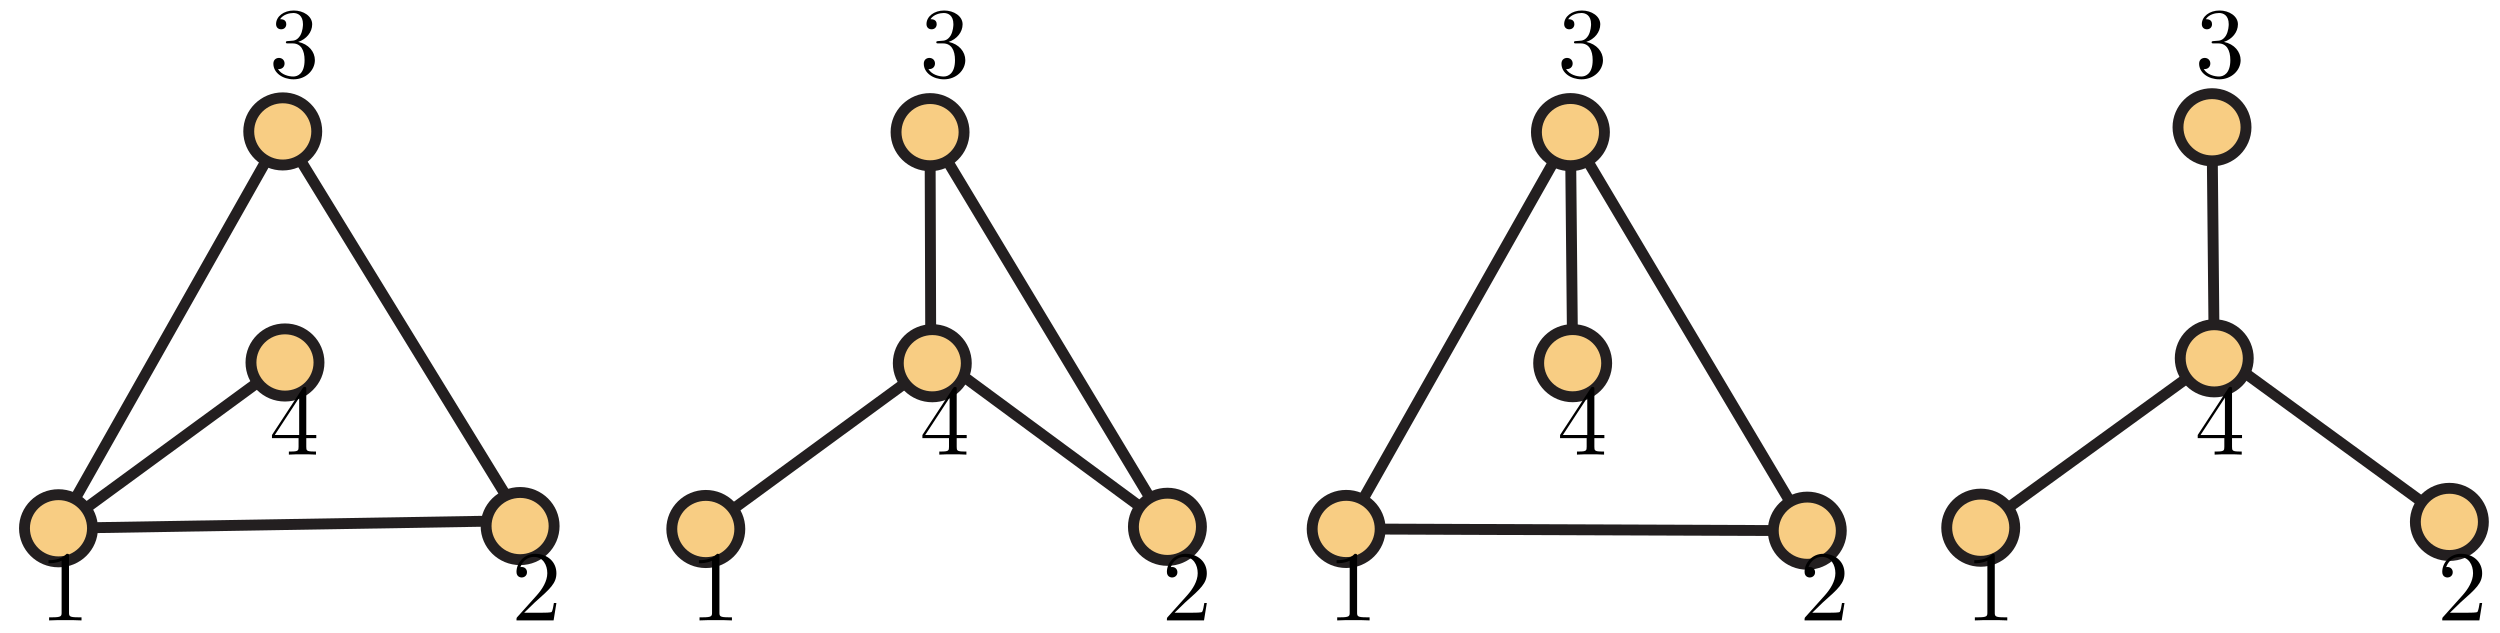
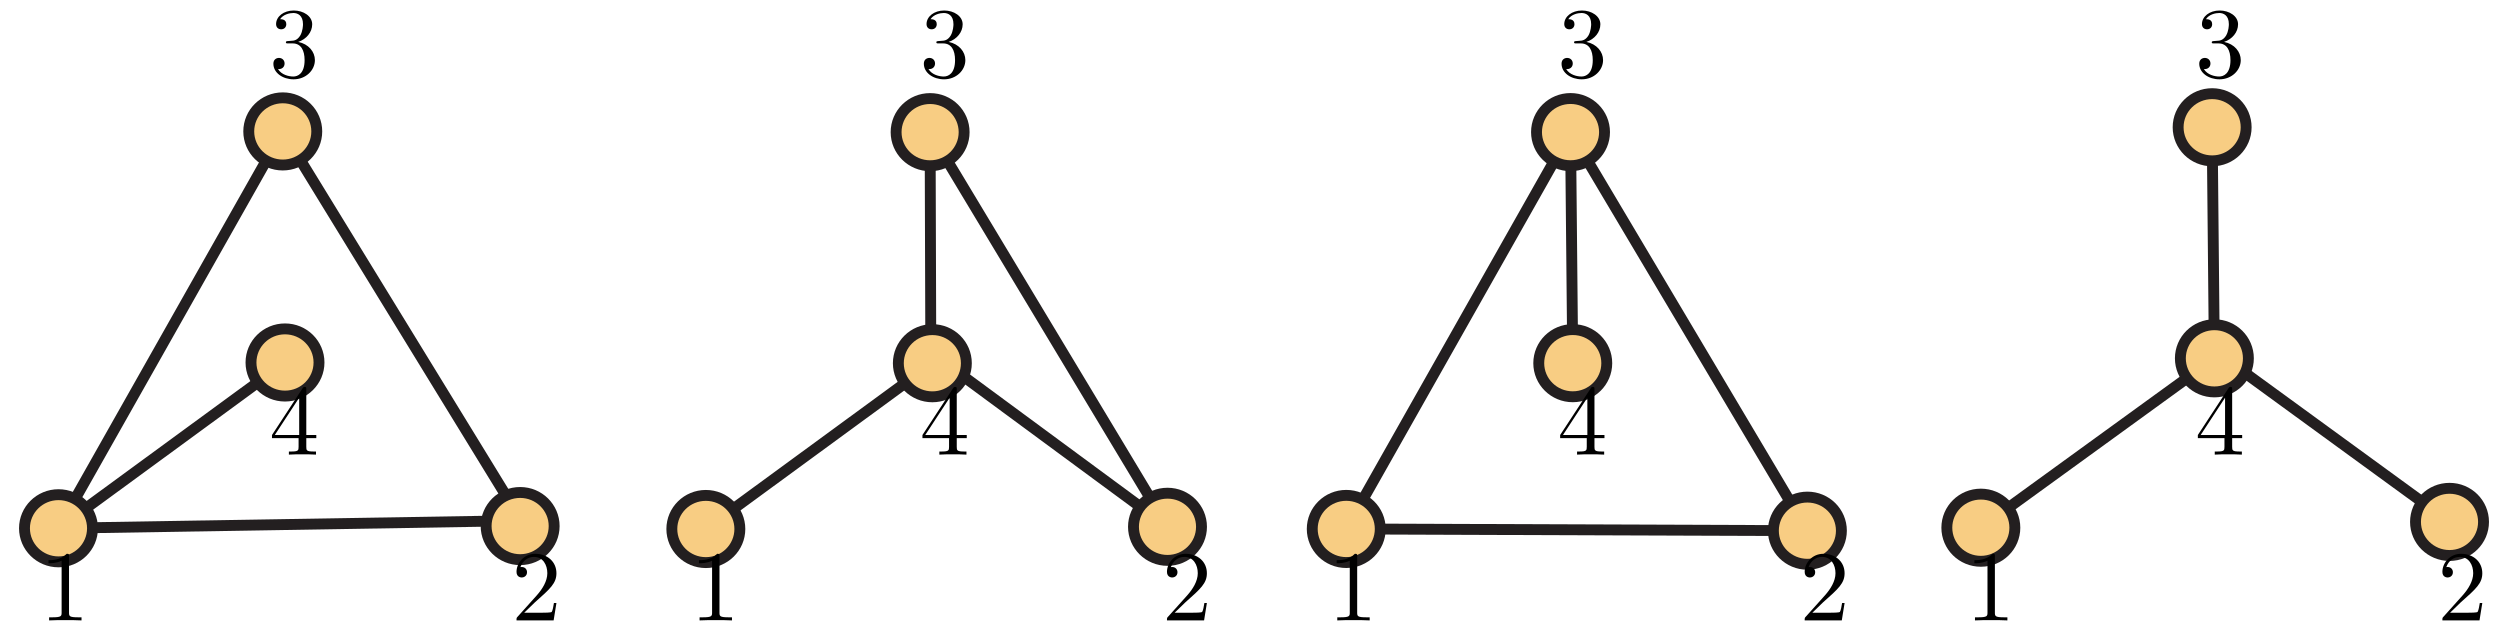
- <svg xmlns="http://www.w3.org/2000/svg" xmlns:xlink="http://www.w3.org/1999/xlink" version="1.1" width="249pt" height="63pt" viewBox="0 0 249 63">
+ <svg xmlns="http://www.w3.org/2000/svg" xmlns:xlink="http://www.w3.org/1999/xlink" version="1.1" width="249" height="63" viewBox="0 0 249 63">
  <defs>
    <clipPath id="clip_1">
-       <path transform="matrix(.54283,0,0,-.54283,.8969765,63.57114)" d="M0 0H468V115.2H0Z" />
+       <path transform="matrix(.5428626,0,0,-.54283,.8969536,63.57114)" d="M0 0H468V115.2H0Z" />
    </clipPath>
    <clipPath id="clip_2">
-       <path transform="matrix(.54283,0,0,-.54283,.8969765,63.57114)" d="M0 115.2H468V0H0Z" />
+       <path transform="matrix(.5428626,0,0,-.54283,.8969536,63.57114)" d="M0 115.2H468V0H0Z" />
    </clipPath>
    <path id="font_3_1" d="M.294 .64C.294 .664 .294 .666 .271 .666 .209 .602 .121 .602 .089 .602V.571C.109 .571 .168 .571 .22 .597V.079C.22 .043 .217 .031 .127 .031H.095V0C.13 .003 .217 .003 .257 .003 .297 .003 .384 .003 .419 0V.031H.387C.297 .031 .294 .042 .294 .079V.64Z" />
    <path id="font_3_2" d="M.127 .077 .233 .18C.389 .318 .449 .372 .449 .472 .449 .586 .359 .666 .237 .666 .124 .666 .05 .574 .05 .485 .05 .429 .1 .429 .103 .429 .12 .429 .155 .441 .155 .482 .155 .508 .137 .534 .102 .534 .094 .534 .092 .534 .089 .533 .112 .598 .166 .635 .224 .635 .315 .635 .358 .554 .358 .472 .358 .392 .308 .313 .253 .251L.061 .037C.05 .026 .05 .024 .05 0H.421L.449 .174H.424C.419 .144 .412 .1 .402 .085 .395 .077 .329 .077 .307 .077H.127Z" />
    <path id="font_3_3" d="M.29 .352C.372 .379 .43 .449 .43 .528 .43 .61 .342 .666 .246 .666 .145 .666 .069 .606 .069 .53 .069 .497 .091 .478 .12 .478 .151 .478 .171 .5 .171 .529 .171 .579 .124 .579 .109 .579 .14 .628 .206 .641 .242 .641 .283 .641 .338 .619 .338 .529 .338 .517 .336 .459 .31 .415 .28 .367 .246 .364 .221 .363 .213 .362 .189 .36 .182 .36 .174 .359 .167 .358 .167 .348 .167 .337 .174 .337 .191 .337H.235C.317 .337 .354 .269 .354 .17 .354 .034 .285 .006 .241 .006 .198 .006 .123 .022 .088 .081 .123 .076 .154 .098 .154 .136 .154 .172 .127 .192 .098 .192 .074 .192 .042 .178 .042 .134 .042 .043 .135-.022 .244-.022 .366-.022 .457 .068 .457 .17 .457 .253 .394 .331 .29 .352Z" />
    <path id="font_3_4" d="M.294 .165V.078C.294 .042 .292 .031 .218 .031H.197V0C.238 .003 .29 .003 .332 .003 .374 .003 .427 .003 .468 0V.031H.447C.373 .031 .371 .042 .371 .078V.165H.471V.196H.371V.651C.371 .671 .371 .677 .355 .677 .346 .677 .343 .677 .335 .665L.028 .196V.165H.294M.3 .196H.056L.3 .569V.196Z" />
  </defs>
  <g clip-path="url(#clip_1)">
-     <g id="layer_1" data-name="Edges">
-       <path transform="matrix(.54283,0,0,-.54283,5.825656,52.61542)" stroke-width="2" stroke-linecap="butt" stroke-miterlimit="4" stroke-linejoin="miter" fill="none" stroke="#231f20" d="M0 0 41.147 72.814" />
-       <path transform="matrix(.54283,0,0,-.54283,28.16175,13.08952)" stroke-width="2" stroke-linecap="butt" stroke-miterlimit="4" stroke-linejoin="miter" fill="none" stroke="#231f20" d="M0 0 43.782-71.414" />
-       <path transform="matrix(.54283,0,0,-.54283,51.92804,51.85524)" stroke-width="2" stroke-linecap="butt" stroke-miterlimit="4" stroke-linejoin="miter" fill="none" stroke="#231f20" d="M0 0-84.93-1.4" />
-       <path transform="matrix(.54283,0,0,-.54283,5.825656,52.61542)" stroke-width="2" stroke-linecap="butt" stroke-miterlimit="4" stroke-linejoin="miter" fill="none" stroke="#231f20" d="M0 0 41.558 30.418" />
-       <path transform="matrix(.54283,0,0,-.54283,92.63416,13.16242)" stroke-width="2" stroke-linecap="butt" stroke-miterlimit="4" stroke-linejoin="miter" fill="none" stroke="#231f20" d="M0 0 .126-40.405" />
-       <path transform="matrix(.54283,0,0,-.54283,92.70255,35.09536)" stroke-width="2" stroke-linecap="butt" stroke-miterlimit="4" stroke-linejoin="miter" fill="none" stroke="#231f20" d="M0 0 43.426-32.006" />
-       <path transform="matrix(.54283,0,0,-.54283,116.2754,52.46912)" stroke-width="2" stroke-linecap="butt" stroke-miterlimit="4" stroke-linejoin="miter" fill="none" stroke="#231f20" d="M0 0-43.552 72.411" />
-       <path transform="matrix(.54283,0,0,-.54283,92.85683,36.17624)" stroke-width="2" stroke-linecap="butt" stroke-miterlimit="4" stroke-linejoin="miter" fill="none" stroke="#231f20" d="M0 0-41.558-30.419" />
-       <path transform="matrix(.54283,0,0,-.54283,156.4151,13.15792)" stroke-width="2" stroke-linecap="butt" stroke-miterlimit="4" stroke-linejoin="miter" fill="none" stroke="#231f20" d="M0 0 .41-42.396" />
-       <path transform="matrix(.54283,0,0,-.54283,156.4151,13.15792)" stroke-width="2" stroke-linecap="butt" stroke-miterlimit="4" stroke-linejoin="miter" fill="none" stroke="#231f20" d="M0 0-41.147-72.814" />
-       <path transform="matrix(.54283,0,0,-.54283,134.0791,52.68381)" stroke-width="2" stroke-linecap="butt" stroke-miterlimit="4" stroke-linejoin="miter" fill="none" stroke="#231f20" d="M0 0 84.605-.317" />
-       <path transform="matrix(.54283,0,0,-.54283,180.0054,52.85605)" stroke-width="2" stroke-linecap="butt" stroke-miterlimit="4" stroke-linejoin="miter" fill="none" stroke="#231f20" d="M0 0-43.458 73.132" />
-       <path transform="matrix(.54283,0,0,-.54283,220.3164,12.67502)" stroke-width="2" stroke-linecap="butt" stroke-miterlimit="4" stroke-linejoin="miter" fill="none" stroke="#231f20" d="M0 0 .41-42.396" />
-       <path transform="matrix(.54283,0,0,-.54283,220.539,35.68906)" stroke-width="2" stroke-linecap="butt" stroke-miterlimit="4" stroke-linejoin="miter" fill="none" stroke="#231f20" d="M0 0-42.847-31.079" />
-       <path transform="matrix(.54283,0,0,-.54283,220.7802,35.09536)" stroke-width="2" stroke-linecap="butt" stroke-miterlimit="4" stroke-linejoin="miter" fill="none" stroke="#231f20" d="M0 0 42.697-31.107" />
+     <g>
+       <path transform="matrix(.5428626,0,0,-.54283,5.825928,52.61542)" stroke-width="2" stroke-linecap="butt" stroke-miterlimit="4" stroke-linejoin="miter" fill="none" stroke="#231f20" d="M0 0 41.147 72.814" />
+       <path transform="matrix(.5428626,0,0,-.54283,28.16336,13.08952)" stroke-width="2" stroke-linecap="butt" stroke-miterlimit="4" stroke-linejoin="miter" fill="none" stroke="#231f20" d="M0 0 43.782-71.414" />
+       <path transform="matrix(.5428626,0,0,-.54283,51.93108,51.85524)" stroke-width="2" stroke-linecap="butt" stroke-miterlimit="4" stroke-linejoin="miter" fill="none" stroke="#231f20" d="M0 0-84.93-1.4" />
+       <path transform="matrix(.5428626,0,0,-.54283,5.825928,52.61542)" stroke-width="2" stroke-linecap="butt" stroke-miterlimit="4" stroke-linejoin="miter" fill="none" stroke="#231f20" d="M0 0 41.558 30.418" />
+       <path transform="matrix(.5428626,0,0,-.54283,92.63963,13.16242)" stroke-width="2" stroke-linecap="butt" stroke-miterlimit="4" stroke-linejoin="miter" fill="none" stroke="#231f20" d="M0 0 .126-40.405" />
+       <path transform="matrix(.5428626,0,0,-.54283,92.70804,35.09536)" stroke-width="2" stroke-linecap="butt" stroke-miterlimit="4" stroke-linejoin="miter" fill="none" stroke="#231f20" d="M0 0 43.426-32.006" />
+       <path transform="matrix(.5428626,0,0,-.54283,116.2823,52.46912)" stroke-width="2" stroke-linecap="butt" stroke-miterlimit="4" stroke-linejoin="miter" fill="none" stroke="#231f20" d="M0 0-43.552 72.411" />
+       <path transform="matrix(.5428626,0,0,-.54283,92.86232,36.17624)" stroke-width="2" stroke-linecap="butt" stroke-miterlimit="4" stroke-linejoin="miter" fill="none" stroke="#231f20" d="M0 0-41.558-30.419" />
+       <path transform="matrix(.5428626,0,0,-.54283,156.4244,13.15792)" stroke-width="2" stroke-linecap="butt" stroke-miterlimit="4" stroke-linejoin="miter" fill="none" stroke="#231f20" d="M0 0 .41-42.396" />
+       <path transform="matrix(.5428626,0,0,-.54283,156.4244,13.15792)" stroke-width="2" stroke-linecap="butt" stroke-miterlimit="4" stroke-linejoin="miter" fill="none" stroke="#231f20" d="M0 0-41.147-72.814" />
+       <path transform="matrix(.5428626,0,0,-.54283,134.087,52.68381)" stroke-width="2" stroke-linecap="butt" stroke-miterlimit="4" stroke-linejoin="miter" fill="none" stroke="#231f20" d="M0 0 84.605-.317" />
+       <path transform="matrix(.5428626,0,0,-.54283,180.0161,52.85605)" stroke-width="2" stroke-linecap="butt" stroke-miterlimit="4" stroke-linejoin="miter" fill="none" stroke="#231f20" d="M0 0-43.458 73.132" />
+       <path transform="matrix(.5428626,0,0,-.54283,220.3296,12.67502)" stroke-width="2" stroke-linecap="butt" stroke-miterlimit="4" stroke-linejoin="miter" fill="none" stroke="#231f20" d="M0 0 .41-42.396" />
+       <path transform="matrix(.5428626,0,0,-.54283,220.5522,35.68906)" stroke-width="2" stroke-linecap="butt" stroke-miterlimit="4" stroke-linejoin="miter" fill="none" stroke="#231f20" d="M0 0-42.847-31.079" />
+       <path transform="matrix(.5428626,0,0,-.54283,220.7934,35.09536)" stroke-width="2" stroke-linecap="butt" stroke-miterlimit="4" stroke-linejoin="miter" fill="none" stroke="#231f20" d="M0 0 42.697-31.107" />
    </g>
-     <g id="layer_1" data-name="Vertices">
+     <g>
      <g clip-path="url(#clip_2)">
-         <path transform="matrix(.54283,0,0,-.54283,31.77125,36.10362)" d="M0 0C0 3.404-2.793 6.165-6.238 6.165-9.686 6.165-12.479 3.404-12.479 0-12.479-3.402-9.686-6.164-6.238-6.164-2.793-6.164 0-3.402 0 0" fill="#f8cd83" />
-         <path transform="matrix(.54283,0,0,-.54283,31.77125,36.10362)" stroke-width="2" stroke-linecap="butt" stroke-miterlimit="4" stroke-linejoin="miter" fill="none" stroke="#231f20" d="M0 0C0 3.404-2.793 6.165-6.238 6.165-9.686 6.165-12.479 3.404-12.479 0-12.479-3.402-9.686-6.164-6.238-6.164-2.793-6.164 0-3.402 0 0Z" />
-         <path transform="matrix(.54283,0,0,-.54283,55.1898,52.39595)" d="M0 0C0 3.404-2.793 6.164-6.238 6.164-9.686 6.164-12.479 3.404-12.479 0-12.479-3.402-9.686-6.164-6.238-6.164-2.793-6.164 0-3.402 0 0" fill="#f8cd83" />
-         <path transform="matrix(.54283,0,0,-.54283,55.1898,52.39595)" stroke-width="2" stroke-linecap="butt" stroke-miterlimit="4" stroke-linejoin="miter" fill="none" stroke="#231f20" d="M0 0C0 3.404-2.793 6.164-6.238 6.164-9.686 6.164-12.479 3.404-12.479 0-12.479-3.402-9.686-6.164-6.238-6.164-2.793-6.164 0-3.402 0 0Z" />
-         <path transform="matrix(.54283,0,0,-.54283,31.54858,13.08952)" d="M0 0C0 3.404-2.793 6.164-6.238 6.164-9.686 6.164-12.479 3.404-12.479 0-12.479-3.402-9.686-6.164-6.238-6.164-2.793-6.164 0-3.402 0 0" fill="#f8cd83" />
-         <path transform="matrix(.54283,0,0,-.54283,31.54858,13.08952)" stroke-width="2" stroke-linecap="butt" stroke-miterlimit="4" stroke-linejoin="miter" fill="none" stroke="#231f20" d="M0 0C0 3.404-2.793 6.164-6.238 6.164-9.686 6.164-12.479 3.404-12.479 0-12.479-3.402-9.686-6.164-6.238-6.164-2.793-6.164 0-3.402 0 0Z" />
-         <path transform="matrix(.54283,0,0,-.54283,9.212481,52.61542)" d="M0 0C0 3.404-2.793 6.164-6.238 6.164-9.686 6.164-12.479 3.404-12.479 0-12.479-3.402-9.686-6.164-6.238-6.164-2.793-6.164 0-3.402 0 0" fill="#f8cd83" />
-         <path transform="matrix(.54283,0,0,-.54283,9.212481,52.61542)" stroke-width="2" stroke-linecap="butt" stroke-miterlimit="4" stroke-linejoin="miter" fill="none" stroke="#231f20" d="M0 0C0 3.404-2.793 6.164-6.238 6.164-9.686 6.164-12.479 3.404-12.479 0-12.479-3.402-9.686-6.164-6.238-6.164-2.793-6.164 0-3.402 0 0Z" />
-         <path transform="matrix(.54283,0,0,-.54283,96.24371,36.17679)" d="M0 0C0 3.404-2.793 6.165-6.238 6.165-9.686 6.165-12.479 3.404-12.479 0-12.479-3.402-9.686-6.164-6.238-6.164-2.793-6.164 0-3.402 0 0" fill="#f8cd83" />
-         <path transform="matrix(.54283,0,0,-.54283,96.24371,36.17679)" stroke-width="2" stroke-linecap="butt" stroke-miterlimit="4" stroke-linejoin="miter" fill="none" stroke="#231f20" d="M0 0C0 3.404-2.793 6.165-6.238 6.165-9.686 6.165-12.479 3.404-12.479 0-12.479-3.402-9.686-6.164-6.238-6.164-2.793-6.164 0-3.402 0 0Z" />
-         <path transform="matrix(.54283,0,0,-.54283,119.6623,52.46912)" d="M0 0C0 3.404-2.793 6.164-6.238 6.164-9.686 6.164-12.479 3.404-12.479 0-12.479-3.402-9.686-6.164-6.238-6.164-2.793-6.164 0-3.402 0 0" fill="#f8cd83" />
-         <path transform="matrix(.54283,0,0,-.54283,119.6623,52.46912)" stroke-width="2" stroke-linecap="butt" stroke-miterlimit="4" stroke-linejoin="miter" fill="none" stroke="#231f20" d="M0 0C0 3.404-2.793 6.164-6.238 6.164-9.686 6.164-12.479 3.404-12.479 0-12.479-3.402-9.686-6.164-6.238-6.164-2.793-6.164 0-3.402 0 0Z" />
-         <path transform="matrix(.54283,0,0,-.54283,96.02104,13.16242)" d="M0 0C0 3.404-2.793 6.164-6.238 6.164-9.686 6.164-12.479 3.404-12.479 0-12.479-3.402-9.686-6.164-6.238-6.164-2.793-6.164 0-3.402 0 0" fill="#f8cd83" />
-         <path transform="matrix(.54283,0,0,-.54283,96.02104,13.16242)" stroke-width="2" stroke-linecap="butt" stroke-miterlimit="4" stroke-linejoin="miter" fill="none" stroke="#231f20" d="M0 0C0 3.404-2.793 6.164-6.238 6.164-9.686 6.164-12.479 3.404-12.479 0-12.479-3.402-9.686-6.164-6.238-6.164-2.793-6.164 0-3.402 0 0Z" />
-         <path transform="matrix(.54283,0,0,-.54283,73.68494,52.68854)" d="M0 0C0 3.404-2.793 6.164-6.238 6.164-9.686 6.164-12.479 3.404-12.479 0-12.479-3.402-9.686-6.164-6.238-6.164-2.793-6.164 0-3.402 0 0" fill="#f8cd83" />
-         <path transform="matrix(.54283,0,0,-.54283,73.68494,52.68854)" stroke-width="2" stroke-linecap="butt" stroke-miterlimit="4" stroke-linejoin="miter" fill="none" stroke="#231f20" d="M0 0C0 3.404-2.793 6.164-6.238 6.164-9.686 6.164-12.479 3.404-12.479 0-12.479-3.402-9.686-6.164-6.238-6.164-2.793-6.164 0-3.402 0 0Z" />
-         <path transform="matrix(.54283,0,0,-.54283,160.0246,36.17201)" d="M0 0C0 3.404-2.793 6.164-6.238 6.164-9.686 6.164-12.479 3.404-12.479 0-12.479-3.402-9.686-6.164-6.238-6.164-2.793-6.164 0-3.402 0 0" fill="#f8cd83" />
-         <path transform="matrix(.54283,0,0,-.54283,160.0246,36.17201)" stroke-width="2" stroke-linecap="butt" stroke-miterlimit="4" stroke-linejoin="miter" fill="none" stroke="#231f20" d="M0 0C0 3.404-2.793 6.164-6.238 6.164-9.686 6.164-12.479 3.404-12.479 0-12.479-3.402-9.686-6.164-6.238-6.164-2.793-6.164 0-3.402 0 0Z" />
-         <path transform="matrix(.54283,0,0,-.54283,159.802,13.15792)" d="M0 0C0 3.404-2.793 6.164-6.238 6.164-9.686 6.164-12.479 3.404-12.479 0-12.479-3.402-9.686-6.164-6.238-6.164-2.793-6.164 0-3.402 0 0" fill="#f8cd83" />
-         <path transform="matrix(.54283,0,0,-.54283,159.802,13.15792)" stroke-width="2" stroke-linecap="butt" stroke-miterlimit="4" stroke-linejoin="miter" fill="none" stroke="#231f20" d="M0 0C0 3.404-2.793 6.164-6.238 6.164-9.686 6.164-12.479 3.404-12.479 0-12.479-3.402-9.686-6.164-6.238-6.164-2.793-6.164 0-3.402 0 0Z" />
-         <path transform="matrix(.54283,0,0,-.54283,137.4659,52.68381)" d="M0 0C0 3.404-2.793 6.164-6.238 6.164-9.686 6.164-12.479 3.404-12.479 0-12.479-3.402-9.686-6.164-6.238-6.164-2.793-6.164 0-3.402 0 0" fill="#f8cd83" />
-         <path transform="matrix(.54283,0,0,-.54283,137.4659,52.68381)" stroke-width="2" stroke-linecap="butt" stroke-miterlimit="4" stroke-linejoin="miter" fill="none" stroke="#231f20" d="M0 0C0 3.404-2.793 6.164-6.238 6.164-9.686 6.164-12.479 3.404-12.479 0-12.479-3.402-9.686-6.164-6.238-6.164-2.793-6.164 0-3.402 0 0Z" />
-         <path transform="matrix(.54283,0,0,-.54283,223.9259,35.68906)" d="M0 0C0 3.404-2.793 6.164-6.238 6.164-9.686 6.164-12.479 3.404-12.479 0-12.479-3.402-9.686-6.164-6.238-6.164-2.793-6.164 0-3.402 0 0" fill="#f8cd83" />
-         <path transform="matrix(.54283,0,0,-.54283,223.9259,35.68906)" stroke-width="2" stroke-linecap="butt" stroke-miterlimit="4" stroke-linejoin="miter" fill="none" stroke="#231f20" d="M0 0C0 3.404-2.793 6.164-6.238 6.164-9.686 6.164-12.479 3.404-12.479 0-12.479-3.402-9.686-6.164-6.238-6.164-2.793-6.164 0-3.402 0 0Z" />
-         <path transform="matrix(.54283,0,0,-.54283,247.3444,51.98139)" d="M0 0C0 3.404-2.793 6.164-6.238 6.164-9.686 6.164-12.479 3.404-12.479 0-12.479-3.402-9.686-6.164-6.238-6.164-2.793-6.164 0-3.402 0 0" fill="#f8cd83" />
-         <path transform="matrix(.54283,0,0,-.54283,247.3444,51.98139)" stroke-width="2" stroke-linecap="butt" stroke-miterlimit="4" stroke-linejoin="miter" fill="none" stroke="#231f20" d="M0 0C0 3.404-2.793 6.164-6.238 6.164-9.686 6.164-12.479 3.404-12.479 0-12.479-3.402-9.686-6.164-6.238-6.164-2.793-6.164 0-3.402 0 0Z" />
-         <path transform="matrix(.54283,0,0,-.54283,223.7032,12.67502)" d="M0 0C0 3.404-2.793 6.164-6.238 6.164-9.686 6.164-12.479 3.404-12.479 0-12.479-3.402-9.686-6.164-6.238-6.164-2.793-6.164 0-3.402 0 0" fill="#f8cd83" />
-         <path transform="matrix(.54283,0,0,-.54283,223.7032,12.67502)" stroke-width="2" stroke-linecap="butt" stroke-miterlimit="4" stroke-linejoin="miter" fill="none" stroke="#231f20" d="M0 0C0 3.404-2.793 6.164-6.238 6.164-9.686 6.164-12.479 3.404-12.479 0-12.479-3.402-9.686-6.164-6.238-6.164-2.793-6.164 0-3.402 0 0Z" />
-         <path transform="matrix(.54283,0,0,-.54283,183.3923,52.85605)" d="M0 0C0 3.404-2.793 6.164-6.238 6.164-9.686 6.164-12.479 3.404-12.479 0-12.479-3.402-9.686-6.164-6.238-6.164-2.793-6.164 0-3.402 0 0" fill="#f8cd83" />
-         <path transform="matrix(.54283,0,0,-.54283,183.3923,52.85605)" stroke-width="2" stroke-linecap="butt" stroke-miterlimit="4" stroke-linejoin="miter" fill="none" stroke="#231f20" d="M0 0C0 3.404-2.793 6.164-6.238 6.164-9.686 6.164-12.479 3.404-12.479 0-12.479-3.402-9.686-6.164-6.238-6.164-2.793-6.164 0-3.402 0 0Z" />
-         <path transform="matrix(.54283,0,0,-.54283,200.6674,52.55972)" d="M0 0C0 3.404-2.793 6.164-6.238 6.164-9.686 6.164-12.479 3.404-12.479 0-12.479-3.402-9.686-6.164-6.238-6.164-2.793-6.164 0-3.402 0 0" fill="#f8cd83" />
-         <path transform="matrix(.54283,0,0,-.54283,200.6674,52.55972)" stroke-width="2" stroke-linecap="butt" stroke-miterlimit="4" stroke-linejoin="miter" fill="none" stroke="#231f20" d="M0 0C0 3.404-2.793 6.164-6.238 6.164-9.686 6.164-12.479 3.404-12.479 0-12.479-3.402-9.686-6.164-6.238-6.164-2.793-6.164 0-3.402 0 0Z" />
+         <path transform="matrix(.5428626,0,0,-.54283,31.77307,36.10362)" d="M0 0C0 3.404-2.793 6.165-6.238 6.165-9.686 6.165-12.479 3.404-12.479 0-12.479-3.402-9.686-6.164-6.238-6.164-2.793-6.164 0-3.402 0 0" fill="#f8cd83" />
+         <path transform="matrix(.5428626,0,0,-.54283,31.77307,36.10362)" stroke-width="2" stroke-linecap="butt" stroke-miterlimit="4" stroke-linejoin="miter" fill="none" stroke="#231f20" d="M0 0C0 3.404-2.793 6.165-6.238 6.165-9.686 6.165-12.479 3.404-12.479 0-12.479-3.402-9.686-6.164-6.238-6.164-2.793-6.164 0-3.402 0 0Z" />
+         <path transform="matrix(.5428626,0,0,-.54283,55.19303,52.39595)" d="M0 0C0 3.404-2.793 6.164-6.238 6.164-9.686 6.164-12.479 3.404-12.479 0-12.479-3.402-9.686-6.164-6.238-6.164-2.793-6.164 0-3.402 0 0" fill="#f8cd83" />
+         <path transform="matrix(.5428626,0,0,-.54283,55.19303,52.39595)" stroke-width="2" stroke-linecap="butt" stroke-miterlimit="4" stroke-linejoin="miter" fill="none" stroke="#231f20" d="M0 0C0 3.404-2.793 6.164-6.238 6.164-9.686 6.164-12.479 3.404-12.479 0-12.479-3.402-9.686-6.164-6.238-6.164-2.793-6.164 0-3.402 0 0Z" />
+         <path transform="matrix(.5428626,0,0,-.54283,31.55039,13.08952)" d="M0 0C0 3.404-2.793 6.164-6.238 6.164-9.686 6.164-12.479 3.404-12.479 0-12.479-3.402-9.686-6.164-6.238-6.164-2.793-6.164 0-3.402 0 0" fill="#f8cd83" />
+         <path transform="matrix(.5428626,0,0,-.54283,31.55039,13.08952)" stroke-width="2" stroke-linecap="butt" stroke-miterlimit="4" stroke-linejoin="miter" fill="none" stroke="#231f20" d="M0 0C0 3.404-2.793 6.164-6.238 6.164-9.686 6.164-12.479 3.404-12.479 0-12.479-3.402-9.686-6.164-6.238-6.164-2.793-6.164 0-3.402 0 0Z" />
+         <path transform="matrix(.5428626,0,0,-.54283,9.212956,52.61542)" d="M0 0C0 3.404-2.793 6.164-6.238 6.164-9.686 6.164-12.479 3.404-12.479 0-12.479-3.402-9.686-6.164-6.238-6.164-2.793-6.164 0-3.402 0 0" fill="#f8cd83" />
+         <path transform="matrix(.5428626,0,0,-.54283,9.212956,52.61542)" stroke-width="2" stroke-linecap="butt" stroke-miterlimit="4" stroke-linejoin="miter" fill="none" stroke="#231f20" d="M0 0C0 3.404-2.793 6.164-6.238 6.164-9.686 6.164-12.479 3.404-12.479 0-12.479-3.402-9.686-6.164-6.238-6.164-2.793-6.164 0-3.402 0 0Z" />
+         <path transform="matrix(.5428626,0,0,-.54283,96.24941,36.17679)" d="M0 0C0 3.404-2.793 6.165-6.238 6.165-9.686 6.165-12.479 3.404-12.479 0-12.479-3.402-9.686-6.164-6.238-6.164-2.793-6.164 0-3.402 0 0" fill="#f8cd83" />
+         <path transform="matrix(.5428626,0,0,-.54283,96.24941,36.17679)" stroke-width="2" stroke-linecap="butt" stroke-miterlimit="4" stroke-linejoin="miter" fill="none" stroke="#231f20" d="M0 0C0 3.404-2.793 6.165-6.238 6.165-9.686 6.165-12.479 3.404-12.479 0-12.479-3.402-9.686-6.164-6.238-6.164-2.793-6.164 0-3.402 0 0Z" />
+         <path transform="matrix(.5428626,0,0,-.54283,119.6694,52.46912)" d="M0 0C0 3.404-2.793 6.164-6.238 6.164-9.686 6.164-12.479 3.404-12.479 0-12.479-3.402-9.686-6.164-6.238-6.164-2.793-6.164 0-3.402 0 0" fill="#f8cd83" />
+         <path transform="matrix(.5428626,0,0,-.54283,119.6694,52.46912)" stroke-width="2" stroke-linecap="butt" stroke-miterlimit="4" stroke-linejoin="miter" fill="none" stroke="#231f20" d="M0 0C0 3.404-2.793 6.164-6.238 6.164-9.686 6.164-12.479 3.404-12.479 0-12.479-3.402-9.686-6.164-6.238-6.164-2.793-6.164 0-3.402 0 0Z" />
+         <path transform="matrix(.5428626,0,0,-.54283,96.02672,13.16242)" d="M0 0C0 3.404-2.793 6.164-6.238 6.164-9.686 6.164-12.479 3.404-12.479 0-12.479-3.402-9.686-6.164-6.238-6.164-2.793-6.164 0-3.402 0 0" fill="#f8cd83" />
+         <path transform="matrix(.5428626,0,0,-.54283,96.02672,13.16242)" stroke-width="2" stroke-linecap="butt" stroke-miterlimit="4" stroke-linejoin="miter" fill="none" stroke="#231f20" d="M0 0C0 3.404-2.793 6.164-6.238 6.164-9.686 6.164-12.479 3.404-12.479 0-12.479-3.402-9.686-6.164-6.238-6.164-2.793-6.164 0-3.402 0 0Z" />
+         <path transform="matrix(.5428626,0,0,-.54283,73.68929,52.68854)" d="M0 0C0 3.404-2.793 6.164-6.238 6.164-9.686 6.164-12.479 3.404-12.479 0-12.479-3.402-9.686-6.164-6.238-6.164-2.793-6.164 0-3.402 0 0" fill="#f8cd83" />
+         <path transform="matrix(.5428626,0,0,-.54283,73.68929,52.68854)" stroke-width="2" stroke-linecap="butt" stroke-miterlimit="4" stroke-linejoin="miter" fill="none" stroke="#231f20" d="M0 0C0 3.404-2.793 6.164-6.238 6.164-9.686 6.164-12.479 3.404-12.479 0-12.479-3.402-9.686-6.164-6.238-6.164-2.793-6.164 0-3.402 0 0Z" />
+         <path transform="matrix(.5428626,0,0,-.54283,160.0341,36.17201)" d="M0 0C0 3.404-2.793 6.164-6.238 6.164-9.686 6.164-12.479 3.404-12.479 0-12.479-3.402-9.686-6.164-6.238-6.164-2.793-6.164 0-3.402 0 0" fill="#f8cd83" />
+         <path transform="matrix(.5428626,0,0,-.54283,160.0341,36.17201)" stroke-width="2" stroke-linecap="butt" stroke-miterlimit="4" stroke-linejoin="miter" fill="none" stroke="#231f20" d="M0 0C0 3.404-2.793 6.164-6.238 6.164-9.686 6.164-12.479 3.404-12.479 0-12.479-3.402-9.686-6.164-6.238-6.164-2.793-6.164 0-3.402 0 0Z" />
+         <path transform="matrix(.5428626,0,0,-.54283,159.8115,13.15792)" d="M0 0C0 3.404-2.793 6.164-6.238 6.164-9.686 6.164-12.479 3.404-12.479 0-12.479-3.402-9.686-6.164-6.238-6.164-2.793-6.164 0-3.402 0 0" fill="#f8cd83" />
+         <path transform="matrix(.5428626,0,0,-.54283,159.8115,13.15792)" stroke-width="2" stroke-linecap="butt" stroke-miterlimit="4" stroke-linejoin="miter" fill="none" stroke="#231f20" d="M0 0C0 3.404-2.793 6.164-6.238 6.164-9.686 6.164-12.479 3.404-12.479 0-12.479-3.402-9.686-6.164-6.238-6.164-2.793-6.164 0-3.402 0 0Z" />
+         <path transform="matrix(.5428626,0,0,-.54283,137.4741,52.68381)" d="M0 0C0 3.404-2.793 6.164-6.238 6.164-9.686 6.164-12.479 3.404-12.479 0-12.479-3.402-9.686-6.164-6.238-6.164-2.793-6.164 0-3.402 0 0" fill="#f8cd83" />
+         <path transform="matrix(.5428626,0,0,-.54283,137.4741,52.68381)" stroke-width="2" stroke-linecap="butt" stroke-miterlimit="4" stroke-linejoin="miter" fill="none" stroke="#231f20" d="M0 0C0 3.404-2.793 6.164-6.238 6.164-9.686 6.164-12.479 3.404-12.479 0-12.479-3.402-9.686-6.164-6.238-6.164-2.793-6.164 0-3.402 0 0Z" />
+         <path transform="matrix(.5428626,0,0,-.54283,223.9393,35.68906)" d="M0 0C0 3.404-2.793 6.164-6.238 6.164-9.686 6.164-12.479 3.404-12.479 0-12.479-3.402-9.686-6.164-6.238-6.164-2.793-6.164 0-3.402 0 0" fill="#f8cd83" />
+         <path transform="matrix(.5428626,0,0,-.54283,223.9393,35.68906)" stroke-width="2" stroke-linecap="butt" stroke-miterlimit="4" stroke-linejoin="miter" fill="none" stroke="#231f20" d="M0 0C0 3.404-2.793 6.164-6.238 6.164-9.686 6.164-12.479 3.404-12.479 0-12.479-3.402-9.686-6.164-6.238-6.164-2.793-6.164 0-3.402 0 0Z" />
+         <path transform="matrix(.5428626,0,0,-.54283,247.3592,51.98139)" d="M0 0C0 3.404-2.793 6.164-6.238 6.164-9.686 6.164-12.479 3.404-12.479 0-12.479-3.402-9.686-6.164-6.238-6.164-2.793-6.164 0-3.402 0 0" fill="#f8cd83" />
+         <path transform="matrix(.5428626,0,0,-.54283,247.3592,51.98139)" stroke-width="2" stroke-linecap="butt" stroke-miterlimit="4" stroke-linejoin="miter" fill="none" stroke="#231f20" d="M0 0C0 3.404-2.793 6.164-6.238 6.164-9.686 6.164-12.479 3.404-12.479 0-12.479-3.402-9.686-6.164-6.238-6.164-2.793-6.164 0-3.402 0 0Z" />
+         <path transform="matrix(.5428626,0,0,-.54283,223.7166,12.67502)" d="M0 0C0 3.404-2.793 6.164-6.238 6.164-9.686 6.164-12.479 3.404-12.479 0-12.479-3.402-9.686-6.164-6.238-6.164-2.793-6.164 0-3.402 0 0" fill="#f8cd83" />
+         <path transform="matrix(.5428626,0,0,-.54283,223.7166,12.67502)" stroke-width="2" stroke-linecap="butt" stroke-miterlimit="4" stroke-linejoin="miter" fill="none" stroke="#231f20" d="M0 0C0 3.404-2.793 6.164-6.238 6.164-9.686 6.164-12.479 3.404-12.479 0-12.479-3.402-9.686-6.164-6.238-6.164-2.793-6.164 0-3.402 0 0Z" />
+         <path transform="matrix(.5428626,0,0,-.54283,183.4032,52.85605)" d="M0 0C0 3.404-2.793 6.164-6.238 6.164-9.686 6.164-12.479 3.404-12.479 0-12.479-3.402-9.686-6.164-6.238-6.164-2.793-6.164 0-3.402 0 0" fill="#f8cd83" />
+         <path transform="matrix(.5428626,0,0,-.54283,183.4032,52.85605)" stroke-width="2" stroke-linecap="butt" stroke-miterlimit="4" stroke-linejoin="miter" fill="none" stroke="#231f20" d="M0 0C0 3.404-2.793 6.164-6.238 6.164-9.686 6.164-12.479 3.404-12.479 0-12.479-3.402-9.686-6.164-6.238-6.164-2.793-6.164 0-3.402 0 0Z" />
+         <path transform="matrix(.5428626,0,0,-.54283,200.6794,52.55972)" d="M0 0C0 3.404-2.793 6.164-6.238 6.164-9.686 6.164-12.479 3.404-12.479 0-12.479-3.402-9.686-6.164-6.238-6.164-2.793-6.164 0-3.402 0 0" fill="#f8cd83" />
+         <path transform="matrix(.5428626,0,0,-.54283,200.6794,52.55972)" stroke-width="2" stroke-linecap="butt" stroke-miterlimit="4" stroke-linejoin="miter" fill="none" stroke="#231f20" d="M0 0C0 3.404-2.793 6.164-6.238 6.164-9.686 6.164-12.479 3.404-12.479 0-12.479-3.402-9.686-6.164-6.238-6.164-2.793-6.164 0-3.402 0 0Z" />
      </g>
    </g>
  </g>
-   <use data-text="1" xlink:href="#font_3_1" transform="matrix(9.9626,0,0,-9.9626,3.945,61.793)" />
-   <use data-text="2" xlink:href="#font_3_2" transform="matrix(9.9626,0,0,-9.9626,50.944,61.793)" />
-   <use data-text="3" xlink:href="#font_3_3" transform="matrix(9.9626,0,0,-9.9626,26.809,7.681)" />
-   <use data-text="4" xlink:href="#font_3_4" transform="matrix(9.9626,0,0,-9.9626,26.809,45.28)" />
-   <use data-text="1" xlink:href="#font_3_1" transform="matrix(9.9626,0,0,-9.9626,68.72699,61.793)" />
-   <use data-text="2" xlink:href="#font_3_2" transform="matrix(9.9626,0,0,-9.9626,115.725,61.793)" />
-   <use data-text="3" xlink:href="#font_3_3" transform="matrix(9.9626,0,0,-9.9626,91.59099,7.681)" />
-   <use data-text="4" xlink:href="#font_3_4" transform="matrix(9.9626,0,0,-9.9626,91.59099,45.28)" />
-   <use data-text="1" xlink:href="#font_3_1" transform="matrix(9.9626,0,0,-9.9626,132.238,61.793)" />
-   <use data-text="2" xlink:href="#font_3_2" transform="matrix(9.9626,0,0,-9.9626,179.237,61.793)" />
-   <use data-text="3" xlink:href="#font_3_3" transform="matrix(9.9626,0,0,-9.9626,155.103,7.681)" />
-   <use data-text="4" xlink:href="#font_3_4" transform="matrix(9.9626,0,0,-9.9626,155.103,45.28)" />
-   <use data-text="1" xlink:href="#font_3_1" transform="matrix(9.9626,0,0,-9.9626,195.75,61.793)" />
-   <use data-text="2" xlink:href="#font_3_2" transform="matrix(9.9626,0,0,-9.9626,242.749,61.793)" />
-   <use data-text="3" xlink:href="#font_3_3" transform="matrix(9.9626,0,0,-9.9626,218.614,7.681)" />
-   <use data-text="4" xlink:href="#font_3_4" transform="matrix(9.9626,0,0,-9.9626,218.614,45.28)" />
+   <use data-text="1" xlink:href="#font_3_1" transform="matrix(9.963197,0,0,-9.9626,3.945152,61.793)" />
+   <use data-text="2" xlink:href="#font_3_2" transform="matrix(9.963197,0,0,-9.9626,50.94697,61.793)" />
+   <use data-text="3" xlink:href="#font_3_3" transform="matrix(9.963197,0,0,-9.9626,26.81052,7.681)" />
+   <use data-text="4" xlink:href="#font_3_4" transform="matrix(9.963197,0,0,-9.9626,26.81052,45.28)" />
+   <use data-text="1" xlink:href="#font_3_1" transform="matrix(9.963197,0,0,-9.9626,68.73103,61.793)" />
+   <use data-text="2" xlink:href="#font_3_2" transform="matrix(9.963197,0,0,-9.9626,115.7318,61.793)" />
+   <use data-text="3" xlink:href="#font_3_3" transform="matrix(9.963197,0,0,-9.9626,91.5964,7.681)" />
+   <use data-text="4" xlink:href="#font_3_4" transform="matrix(9.963197,0,0,-9.9626,91.5964,45.28)" />
+   <use data-text="1" xlink:href="#font_3_1" transform="matrix(9.963197,0,0,-9.9626,132.2458,61.793)" />
+   <use data-text="2" xlink:href="#font_3_2" transform="matrix(9.963197,0,0,-9.9626,179.2476,61.793)" />
+   <use data-text="3" xlink:href="#font_3_3" transform="matrix(9.963197,0,0,-9.9626,155.1122,7.681)" />
+   <use data-text="4" xlink:href="#font_3_4" transform="matrix(9.963197,0,0,-9.9626,155.1122,45.28)" />
+   <use data-text="1" xlink:href="#font_3_1" transform="matrix(9.963197,0,0,-9.9626,195.7617,61.793)" />
+   <use data-text="2" xlink:href="#font_3_2" transform="matrix(9.963197,0,0,-9.9626,242.7635,61.793)" />
+   <use data-text="3" xlink:href="#font_3_3" transform="matrix(9.963197,0,0,-9.9626,218.627,7.681)" />
+   <use data-text="4" xlink:href="#font_3_4" transform="matrix(9.963197,0,0,-9.9626,218.627,45.28)" />
</svg>
